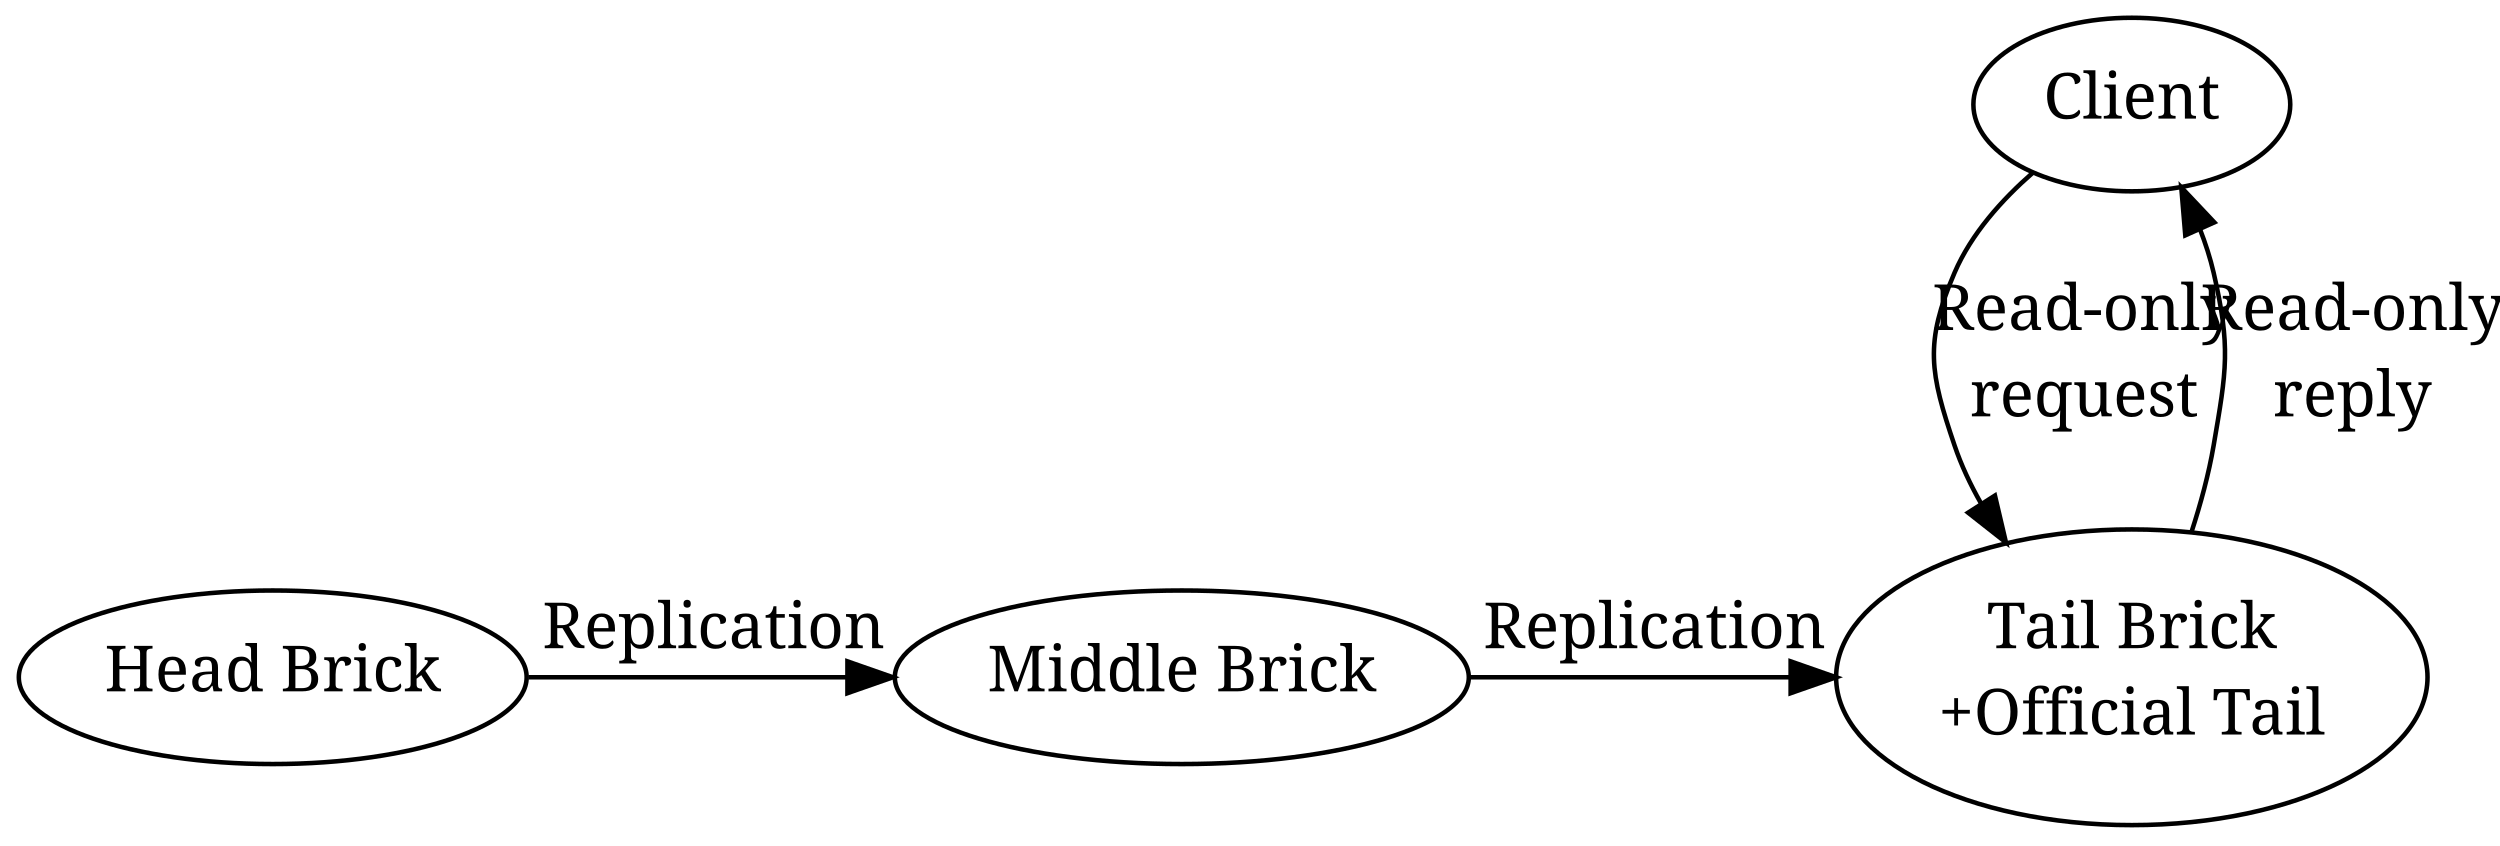
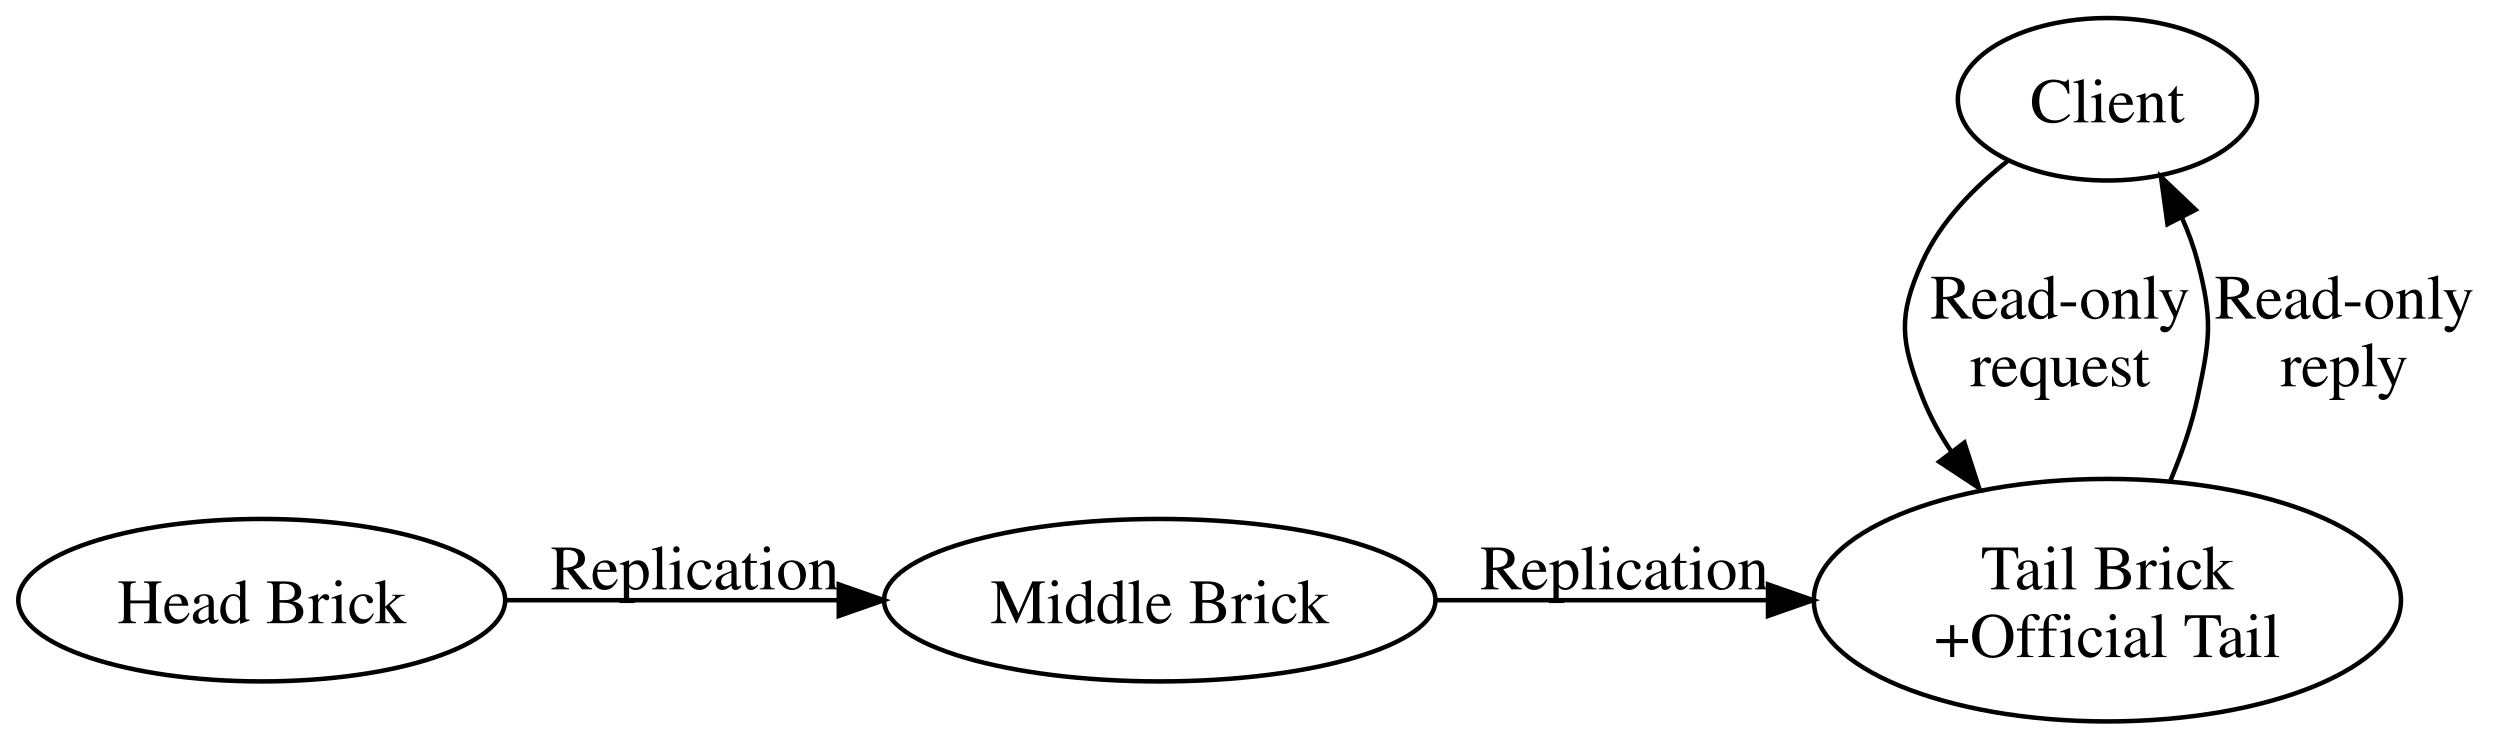
- <svg xmlns="http://www.w3.org/2000/svg" width="550pt" height="186pt" viewBox="0.00 0.00 550.00 186.00">
-   <g id="graph1" class="graph" transform="scale(1 1) rotate(0) translate(4 182)">
-     <polygon fill="white" stroke="white" points="-4,5 -4,-182 547,-182 547,5 -4,5" />
+ <svg xmlns="http://www.w3.org/2000/svg" width="554pt" height="164pt" viewBox="0.00 0.00 554.00 164.00">
+   <g id="graph1" class="graph" transform="scale(1 1) rotate(0) translate(4 160)">
+     <polygon fill="white" stroke="white" points="-4,5 -4,-160 551,-160 551,5 -4,5" />
    <g id="node1" class="node">
-       <ellipse fill="none" stroke="black" cx="465" cy="-159" rx="34.857" ry="19.092" />
-       <text text-anchor="middle" x="465" y="-155.9" font-family="Times Roman,serif" font-size="14.00">Client</text>
+       <ellipse fill="none" stroke="black" cx="463" cy="-138" rx="33.147" ry="18" />
+       <text text-anchor="middle" x="463" y="-132.9" font-family="Times,serif" font-size="14.00">Client</text>
    </g>
    <g id="node4" class="node">
-       <ellipse fill="none" stroke="black" cx="465" cy="-33" rx="65.054" ry="32.527" />
-       <text text-anchor="middle" x="465" y="-39.4" font-family="Times Roman,serif" font-size="14.00">Tail Brick</text>
-       <text text-anchor="middle" x="465" y="-20.4" font-family="Times Roman,serif" font-size="14.00">+Official Tail</text>
+       <ellipse fill="none" stroke="black" cx="463" cy="-27" rx="65.054" ry="26.87" />
+       <text text-anchor="middle" x="463" y="-29.4" font-family="Times,serif" font-size="14.00">Tail Brick</text>
+       <text text-anchor="middle" x="463" y="-14.4" font-family="Times,serif" font-size="14.00">+Official Tail</text>
    </g>
    <g id="edge3" class="edge">
-       <path fill="none" stroke="black" d="M443.308,-144.079C436.442,-138.096 429.685,-130.575 426,-122 419.332,-106.483 420.584,-99.997 426,-84 427.467,-79.666 429.466,-75.411 431.789,-71.321" />
-       <polygon fill="black" stroke="black" points="434.885,-72.977 437.311,-62.663 428.983,-69.212 434.885,-72.977" />
-       <text text-anchor="middle" x="454.5" y="-109.4" font-family="Times Roman,serif" font-size="14.00">Read-only</text>
-       <text text-anchor="middle" x="454.5" y="-90.4" font-family="Times Roman,serif" font-size="14.00">request</text>
+       <path fill="none" stroke="black" d="M441.099,-124.488C433.591,-118.599 426.063,-110.975 422,-102 416.501,-89.853 417.185,-84.434 422,-72 423.633,-67.784 425.865,-63.72 428.45,-59.875" />
+       <polygon fill="black" stroke="black" points="431.3,-61.91 434.579,-51.835 425.733,-57.666 431.3,-61.91" />
+       <text text-anchor="middle" x="452.5" y="-89.4" font-family="Times,serif" font-size="14.00">Read-only</text>
+       <text text-anchor="middle" x="452.5" y="-74.4" font-family="Times,serif" font-size="14.00">request</text>
    </g>
    <g id="node2" class="node">
-       <ellipse fill="none" stroke="black" cx="56" cy="-33" rx="55.861" ry="19.092" />
-       <text text-anchor="middle" x="56" y="-29.9" font-family="Times Roman,serif" font-size="14.00">Head Brick</text>
+       <ellipse fill="none" stroke="black" cx="54" cy="-27" rx="53.945" ry="18" />
+       <text text-anchor="middle" x="54" y="-21.9" font-family="Times,serif" font-size="14.00">Head Brick</text>
    </g>
    <g id="node3" class="node">
-       <ellipse fill="none" stroke="black" cx="256" cy="-33" rx="63.139" ry="19.092" />
-       <text text-anchor="middle" x="256" y="-29.9" font-family="Times Roman,serif" font-size="14.00">Middle Brick</text>
+       <ellipse fill="none" stroke="black" cx="253" cy="-27" rx="61.095" ry="18" />
+       <text text-anchor="middle" x="253" y="-21.9" font-family="Times,serif" font-size="14.00">Middle Brick</text>
    </g>
    <g id="edge5" class="edge">
-       <path fill="none" stroke="black" d="M112.243,-33C133.982,-33 159.158,-33 182.309,-33" />
-       <polygon fill="black" stroke="black" points="182.435,-36.5 192.435,-33 182.435,-29.5 182.435,-36.5" />
-       <text text-anchor="middle" x="153" y="-39.4" font-family="Times Roman,serif" font-size="14.00">Replication</text>
+       <path fill="none" stroke="black" d="M108.115,-27C130.774,-27 157.429,-27 181.658,-27" />
+       <polygon fill="black" stroke="black" points="181.874,-30.5 191.874,-27 181.874,-23.5 181.874,-30.5" />
+       <text text-anchor="middle" x="150" y="-29.4" font-family="Times,serif" font-size="14.00">Replication</text>
    </g>
    <g id="edge7" class="edge">
-       <path fill="none" stroke="black" d="M319.558,-33C341.736,-33 366.837,-33 389.867,-33" />
-       <polygon fill="black" stroke="black" points="389.939,-36.5 399.939,-33 389.939,-29.5 389.939,-36.5" />
-       <text text-anchor="middle" x="360" y="-39.4" font-family="Times Roman,serif" font-size="14.00">Replication</text>
+       <path fill="none" stroke="black" d="M314.023,-27C337.017,-27 363.445,-27 387.597,-27" />
+       <polygon fill="black" stroke="black" points="387.793,-30.5 397.793,-27 387.793,-23.5 387.793,-30.5" />
+       <text text-anchor="middle" x="356" y="-29.4" font-family="Times,serif" font-size="14.00">Replication</text>
    </g>
    <g id="edge9" class="edge">
-       <path fill="none" stroke="black" d="M478.121,-64.935C480.147,-71.159 481.922,-77.707 483,-84 485.851,-100.646 486.791,-105.542 483,-122 482.262,-125.202 481.209,-128.448 479.976,-131.619" />
-       <polygon fill="black" stroke="black" points="476.764,-130.228 475.881,-140.786 483.155,-133.084 476.764,-130.228" />
-       <text text-anchor="middle" x="513.5" y="-109.4" font-family="Times Roman,serif" font-size="14.00">Read-only</text>
-       <text text-anchor="middle" x="513.5" y="-90.4" font-family="Times Roman,serif" font-size="14.00">reply</text>
+       <path fill="none" stroke="black" d="M476.961,-53.51C479.461,-59.44 481.687,-65.811 483,-72 485.768,-85.043 486.345,-89.093 483,-102 482.157,-105.253 480.95,-108.525 479.54,-111.699" />
+       <polygon fill="black" stroke="black" points="476.315,-110.317 474.865,-120.813 482.543,-113.512 476.315,-110.317" />
+       <text text-anchor="middle" x="515.5" y="-89.4" font-family="Times,serif" font-size="14.00">Read-only</text>
+       <text text-anchor="middle" x="515.5" y="-74.4" font-family="Times,serif" font-size="14.00">reply</text>
    </g>
  </g>
</svg>
